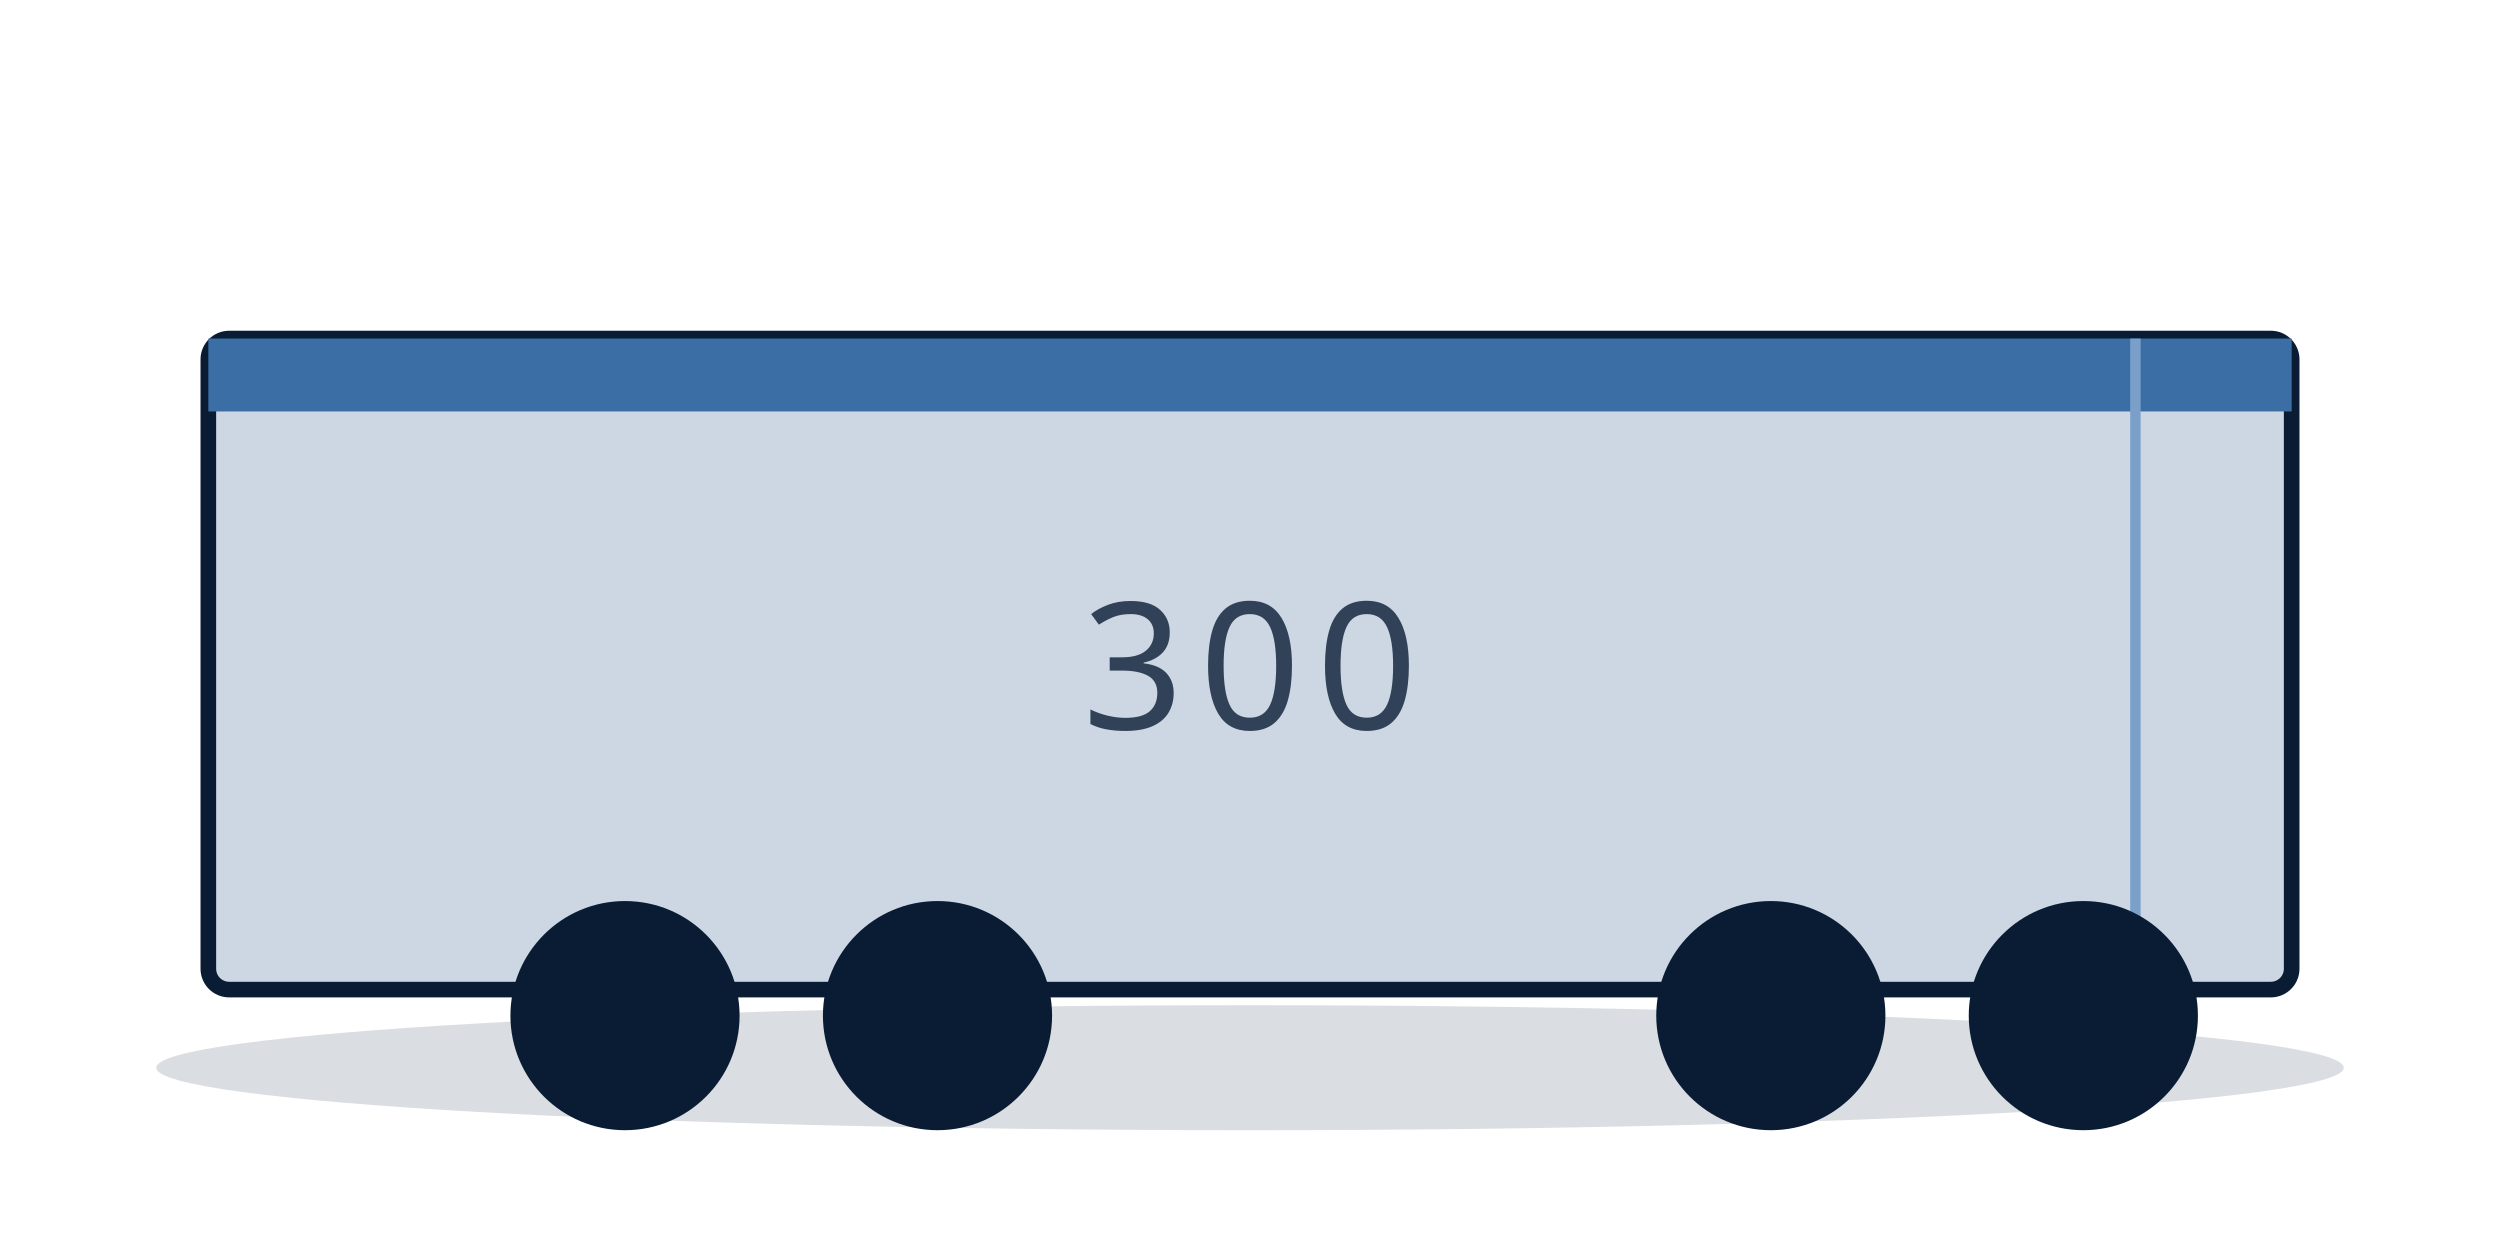
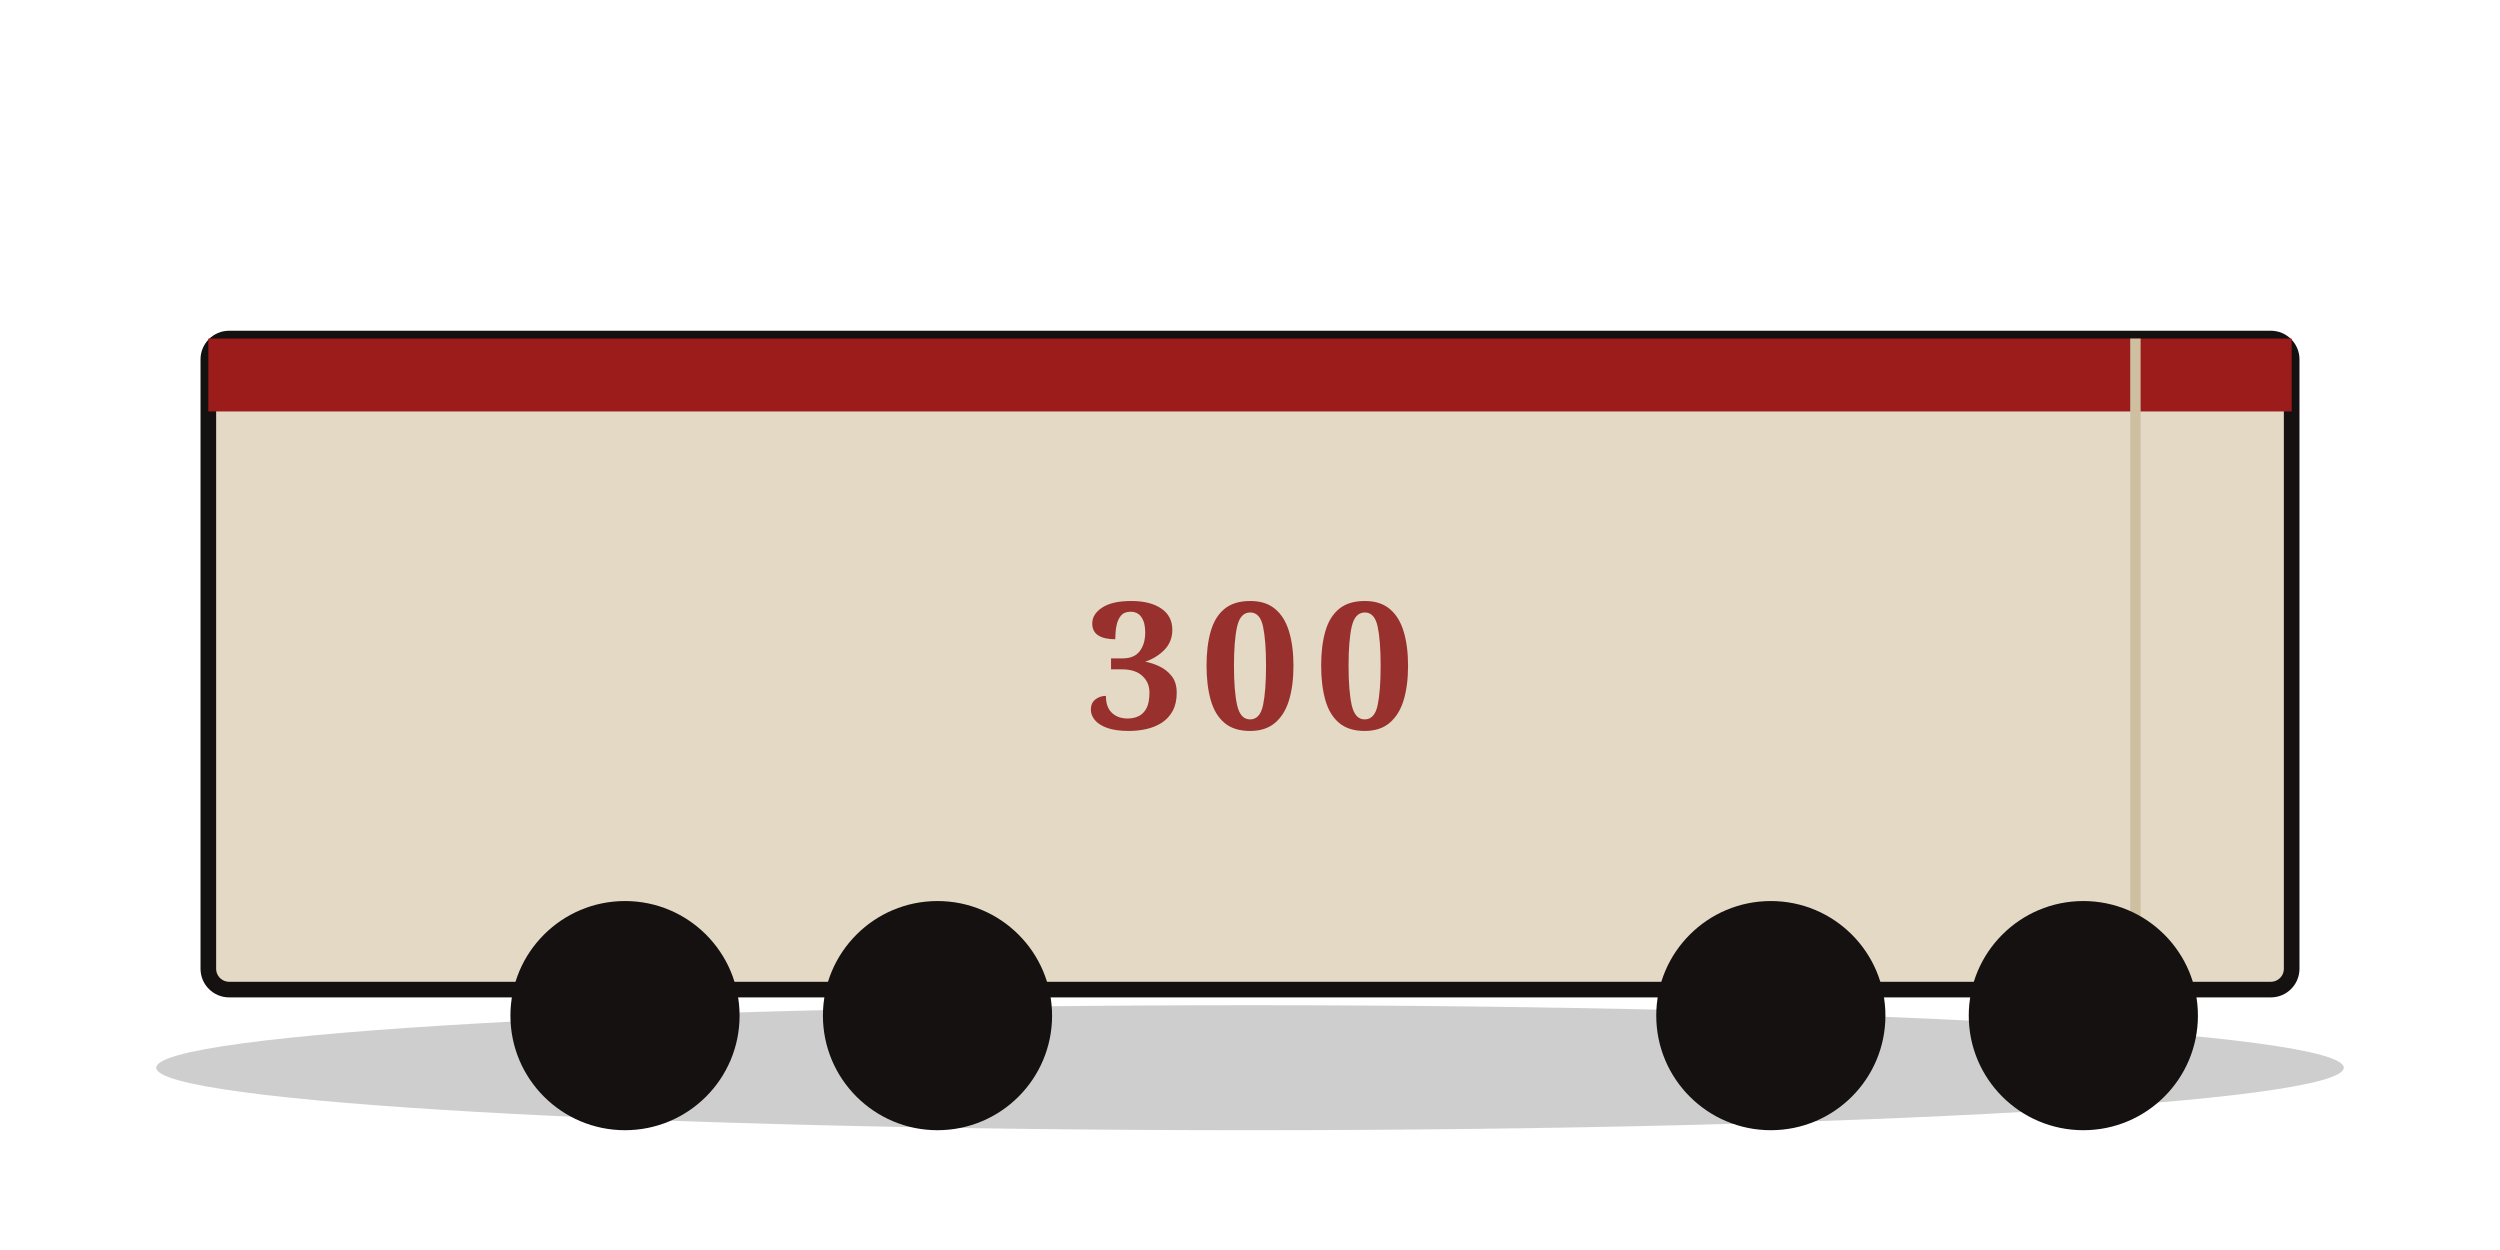
<svg xmlns="http://www.w3.org/2000/svg" width="480" height="240" viewBox="0 0 480 240">
-   <ellipse cx="240" cy="205" rx="210" ry="12" fill="#0a1c34" opacity="0.15" />
-   <rect x="40" y="65" width="400" height="125" rx="4" fill="#ccd7e3" stroke="#0a1c34" stroke-width="3" />
-   <rect x="40" y="65" width="400" height="14" fill="#3a6ea5" />
-   <text x="240" y="140" font-family="Oswald, sans-serif" font-size="34" fill="#0a1c34" text-anchor="middle" letter-spacing="3" opacity="0.8">300</text>
-   <line x1="410" y1="65" x2="410" y2="190" stroke="#7aa0c9" stroke-width="2" />
-   <g fill="#0a1c34">
+   <ellipse cx="240" cy="205" rx="210" ry="12" fill="#0a0908" opacity="0.2" />
+   <rect x="40" y="65" width="400" height="125" rx="4" fill="#e4d9c4" stroke="#141110" stroke-width="3" />
+   <rect x="40" y="65" width="400" height="14" fill="#9c1c1c" />
+   <text x="240" y="140" font-family="Cinzel, serif" font-size="34" font-weight="700" fill="#8b1414" text-anchor="middle" letter-spacing="3" opacity="0.85">300</text>
+   <line x1="410" y1="65" x2="410" y2="190" stroke="#cdbfa0" stroke-width="2" />
+   <g fill="#141110">
    <circle cx="120" cy="195" r="22" />
    <circle cx="180" cy="195" r="22" />
    <circle cx="340" cy="195" r="22" />
    <circle cx="400" cy="195" r="22" />
  </g>
</svg>
